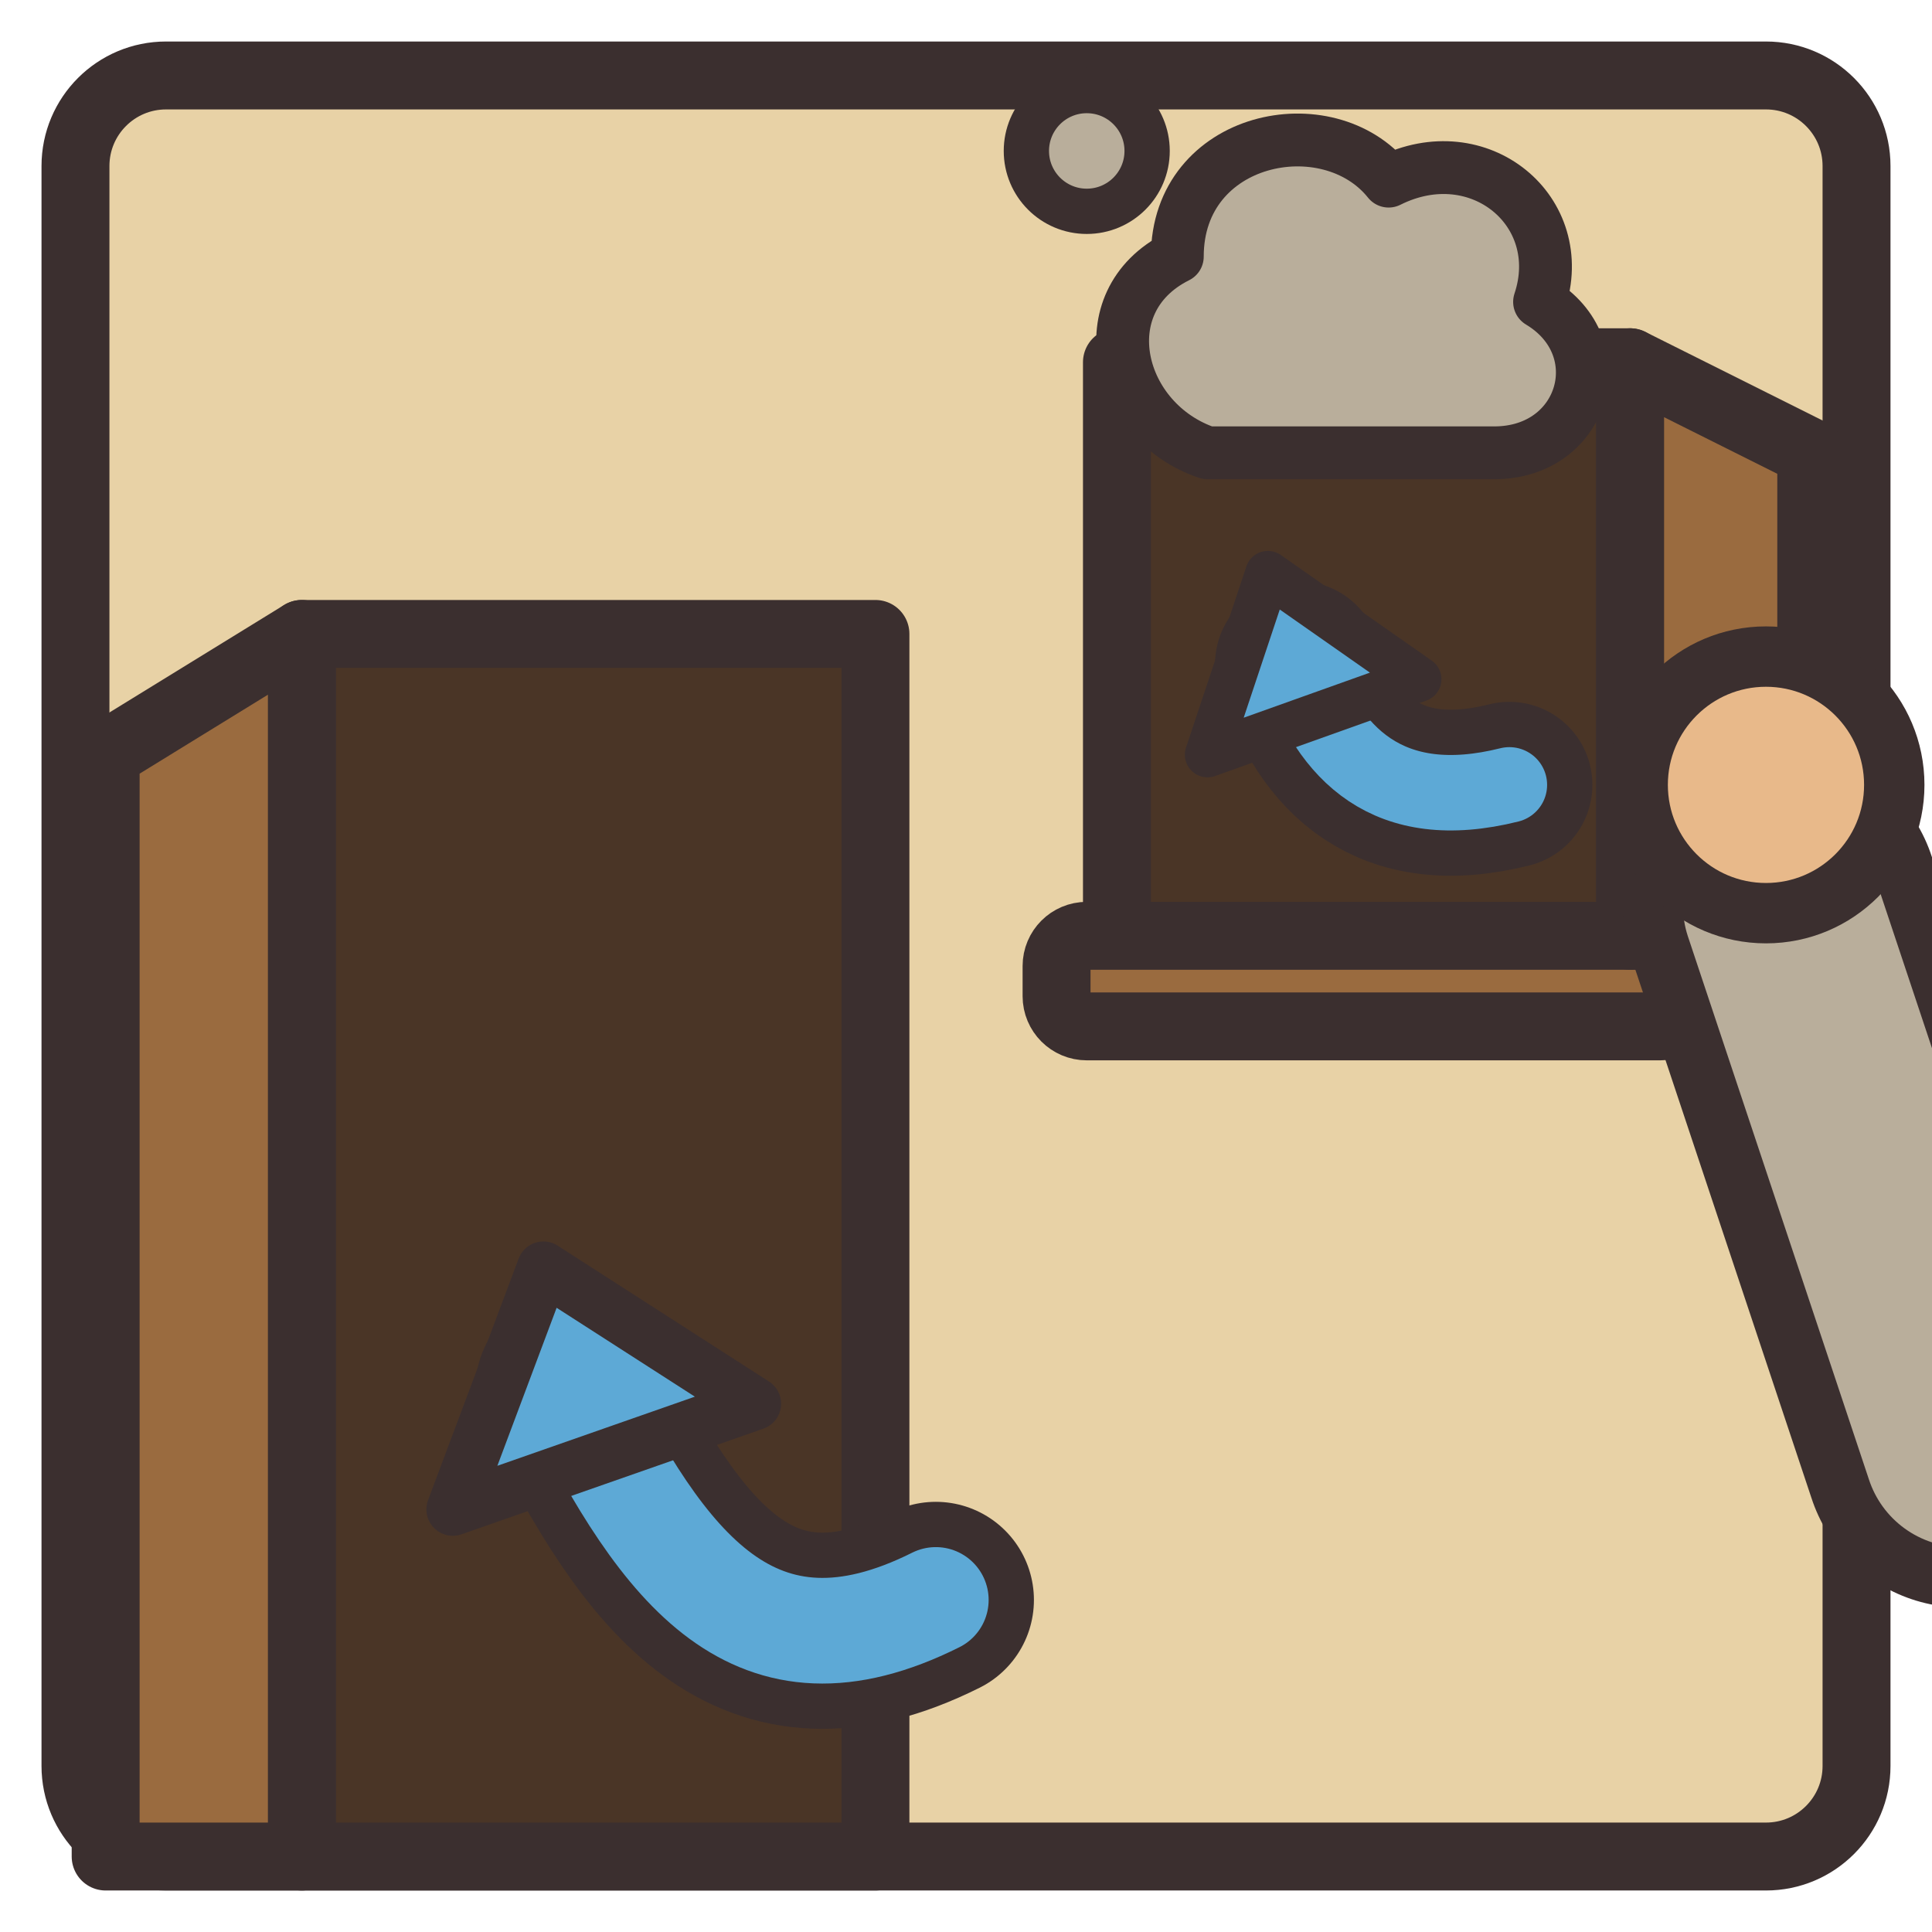
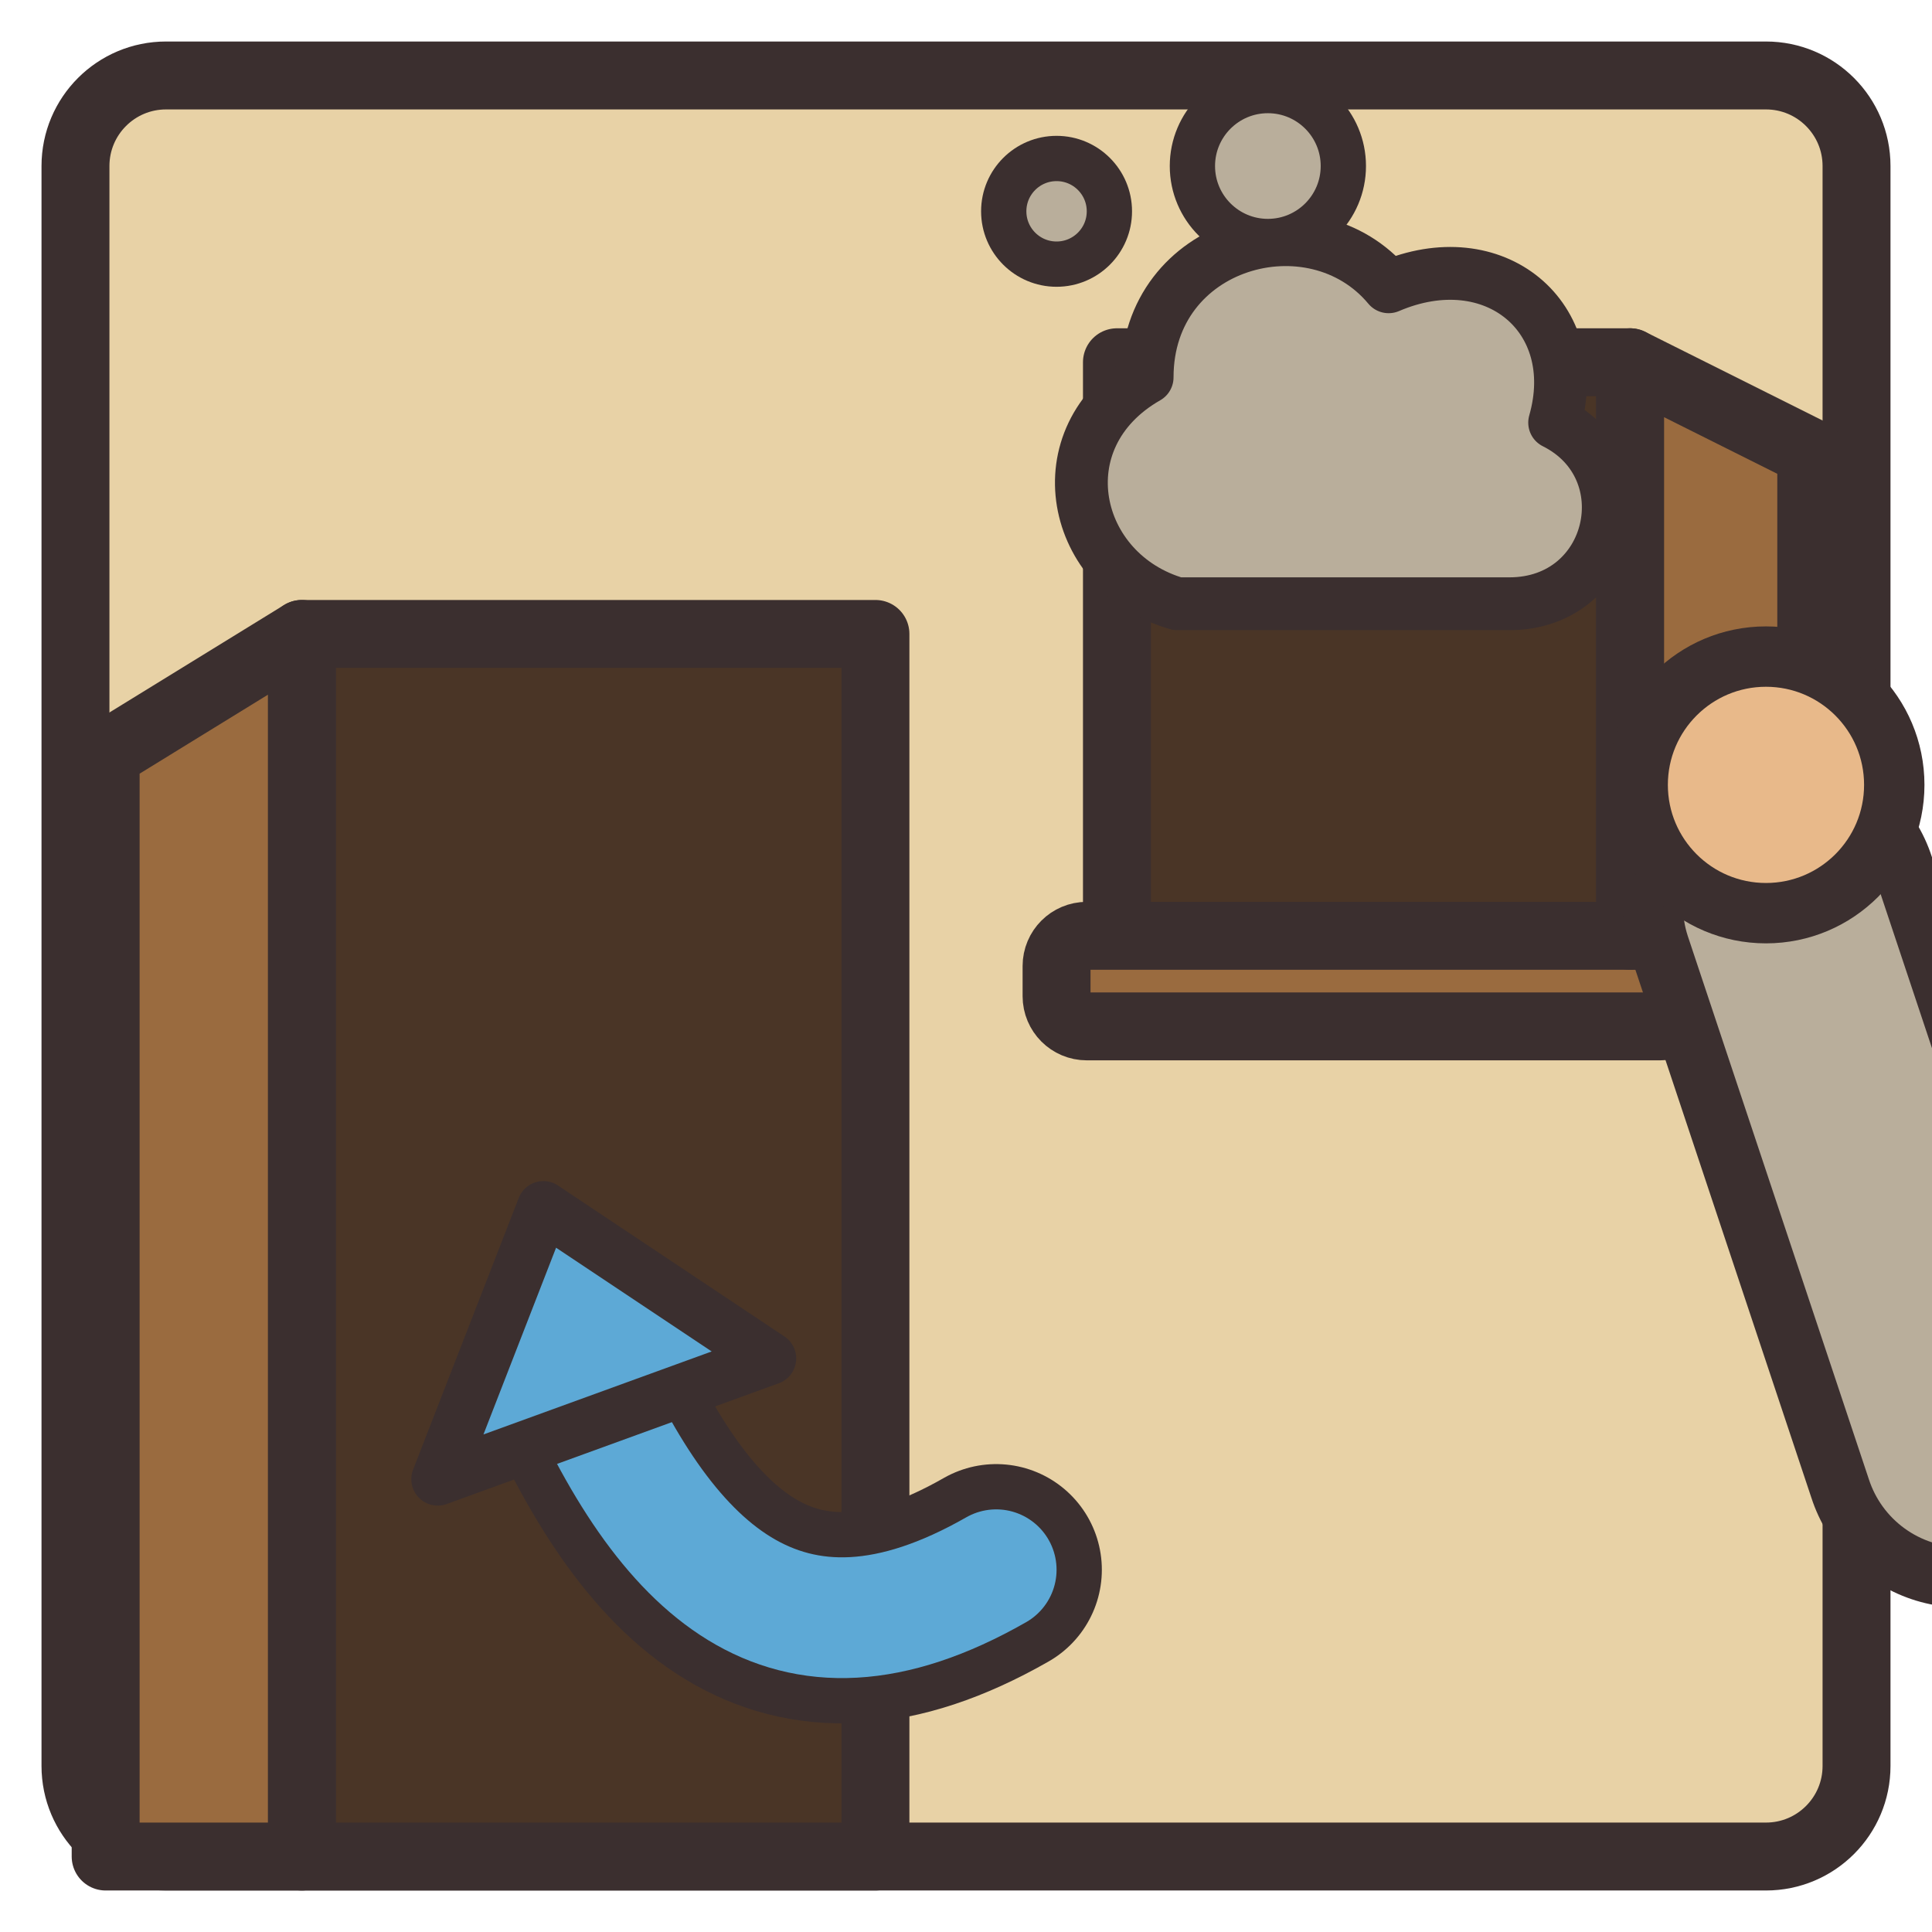
<svg xmlns="http://www.w3.org/2000/svg" viewBox="0 0 128 128">
  <g stroke="#3b2f2f" stroke-width="4.5" stroke-linejoin="round" stroke-linecap="round">
    <rect x="5" y="5" width="118" height="118" rx="6" fill="#e8d2a6" />
    <rect x="20" y="42" width="38" height="81" fill="#4a3526" />
    <path d="M20 42l-13 8v73h13z" fill="#9a6b3f" />
    <rect x="74" y="24" width="34" height="38" fill="#4a3526" />
    <rect x="70" y="62" width="42" height="6" rx="2" fill="#9a6b3f" />
    <path d="M108 24l12 6v30l-12 2z" fill="#9a6b3f" />
  </g>
  <g stroke="#3b2f2f" stroke-width="4" stroke-linejoin="round" stroke-linecap="round">
-     <path d="M80 30c-6-2-8-10-2-13c0-8 10-10 14-5c6-3 12 2 10 8c5 3 3 10-3 10z" fill="#b9ae9b" stroke-width="3.500" />
-     <circle cx="72" cy="10" r="4" fill="#b9ae9b" stroke-width="3" />
+     <path d="M78 40c-7-2-9-11-2-15c0-9 11-12 16-6c7-3 13 2 11 9c6 3 4 12-3 12z" fill="#b9ae9b" stroke-width="3.5" />
+     <circle cx="84" cy="11" r="5" fill="#b9ae9b" stroke-width="3" />
+     <circle cx="70" cy="14" r="3.500" fill="#b9ae9b" stroke-width="3" />
  </g>
  <g stroke="#3b2f2f" stroke-width="4" stroke-linejoin="round" stroke-linecap="round">
-     <path d="M62 106C50 112 44 104 38 92" fill="none" stroke="#3b2f2f" stroke-width="13" />
-     <path d="M62 106C50 112 44 104 38 92" fill="none" stroke="#5da9d6" stroke-width="7" />
-     <path d="M30 100l6-16l14 9z" fill="#5da9d6" stroke-width="3.500" />
-   </g>
-   <g stroke="#3b2f2f" stroke-width="4" stroke-linejoin="round" stroke-linecap="round">
-     <path d="M100 52C92 54 88 50 86 44" fill="none" stroke="#3b2f2f" stroke-width="11" />
-     <path d="M100 52C92 54 88 50 86 44" fill="none" stroke="#5da9d6" stroke-width="5" />
-     <path d="M80 50l4-12l10 7z" fill="#5da9d6" stroke-width="3" />
+     <path d="M66 104C52 112 44 104 38 90" fill="none" stroke="#3b2f2f" stroke-width="14" />
+     <path d="M66 104C52 112 44 104 38 90" fill="none" stroke="#5da9d6" stroke-width="8" />
+     <path d="M29 98l7-18l15 10z" fill="#5da9d6" stroke-width="3.500" />
  </g>
  <g stroke="#3b2f2f" stroke-width="4" stroke-linejoin="round" stroke-linecap="round">
    <path d="M130 96L118 60" fill="none" stroke="#3b2f2f" stroke-width="21" />
    <path d="M130 96L118 60" fill="none" stroke="#b9ae9b" stroke-width="13" />
    <circle cx="117" cy="52" r="8.500" fill="#e8b98a" stroke-width="4" />
  </g>
</svg>
